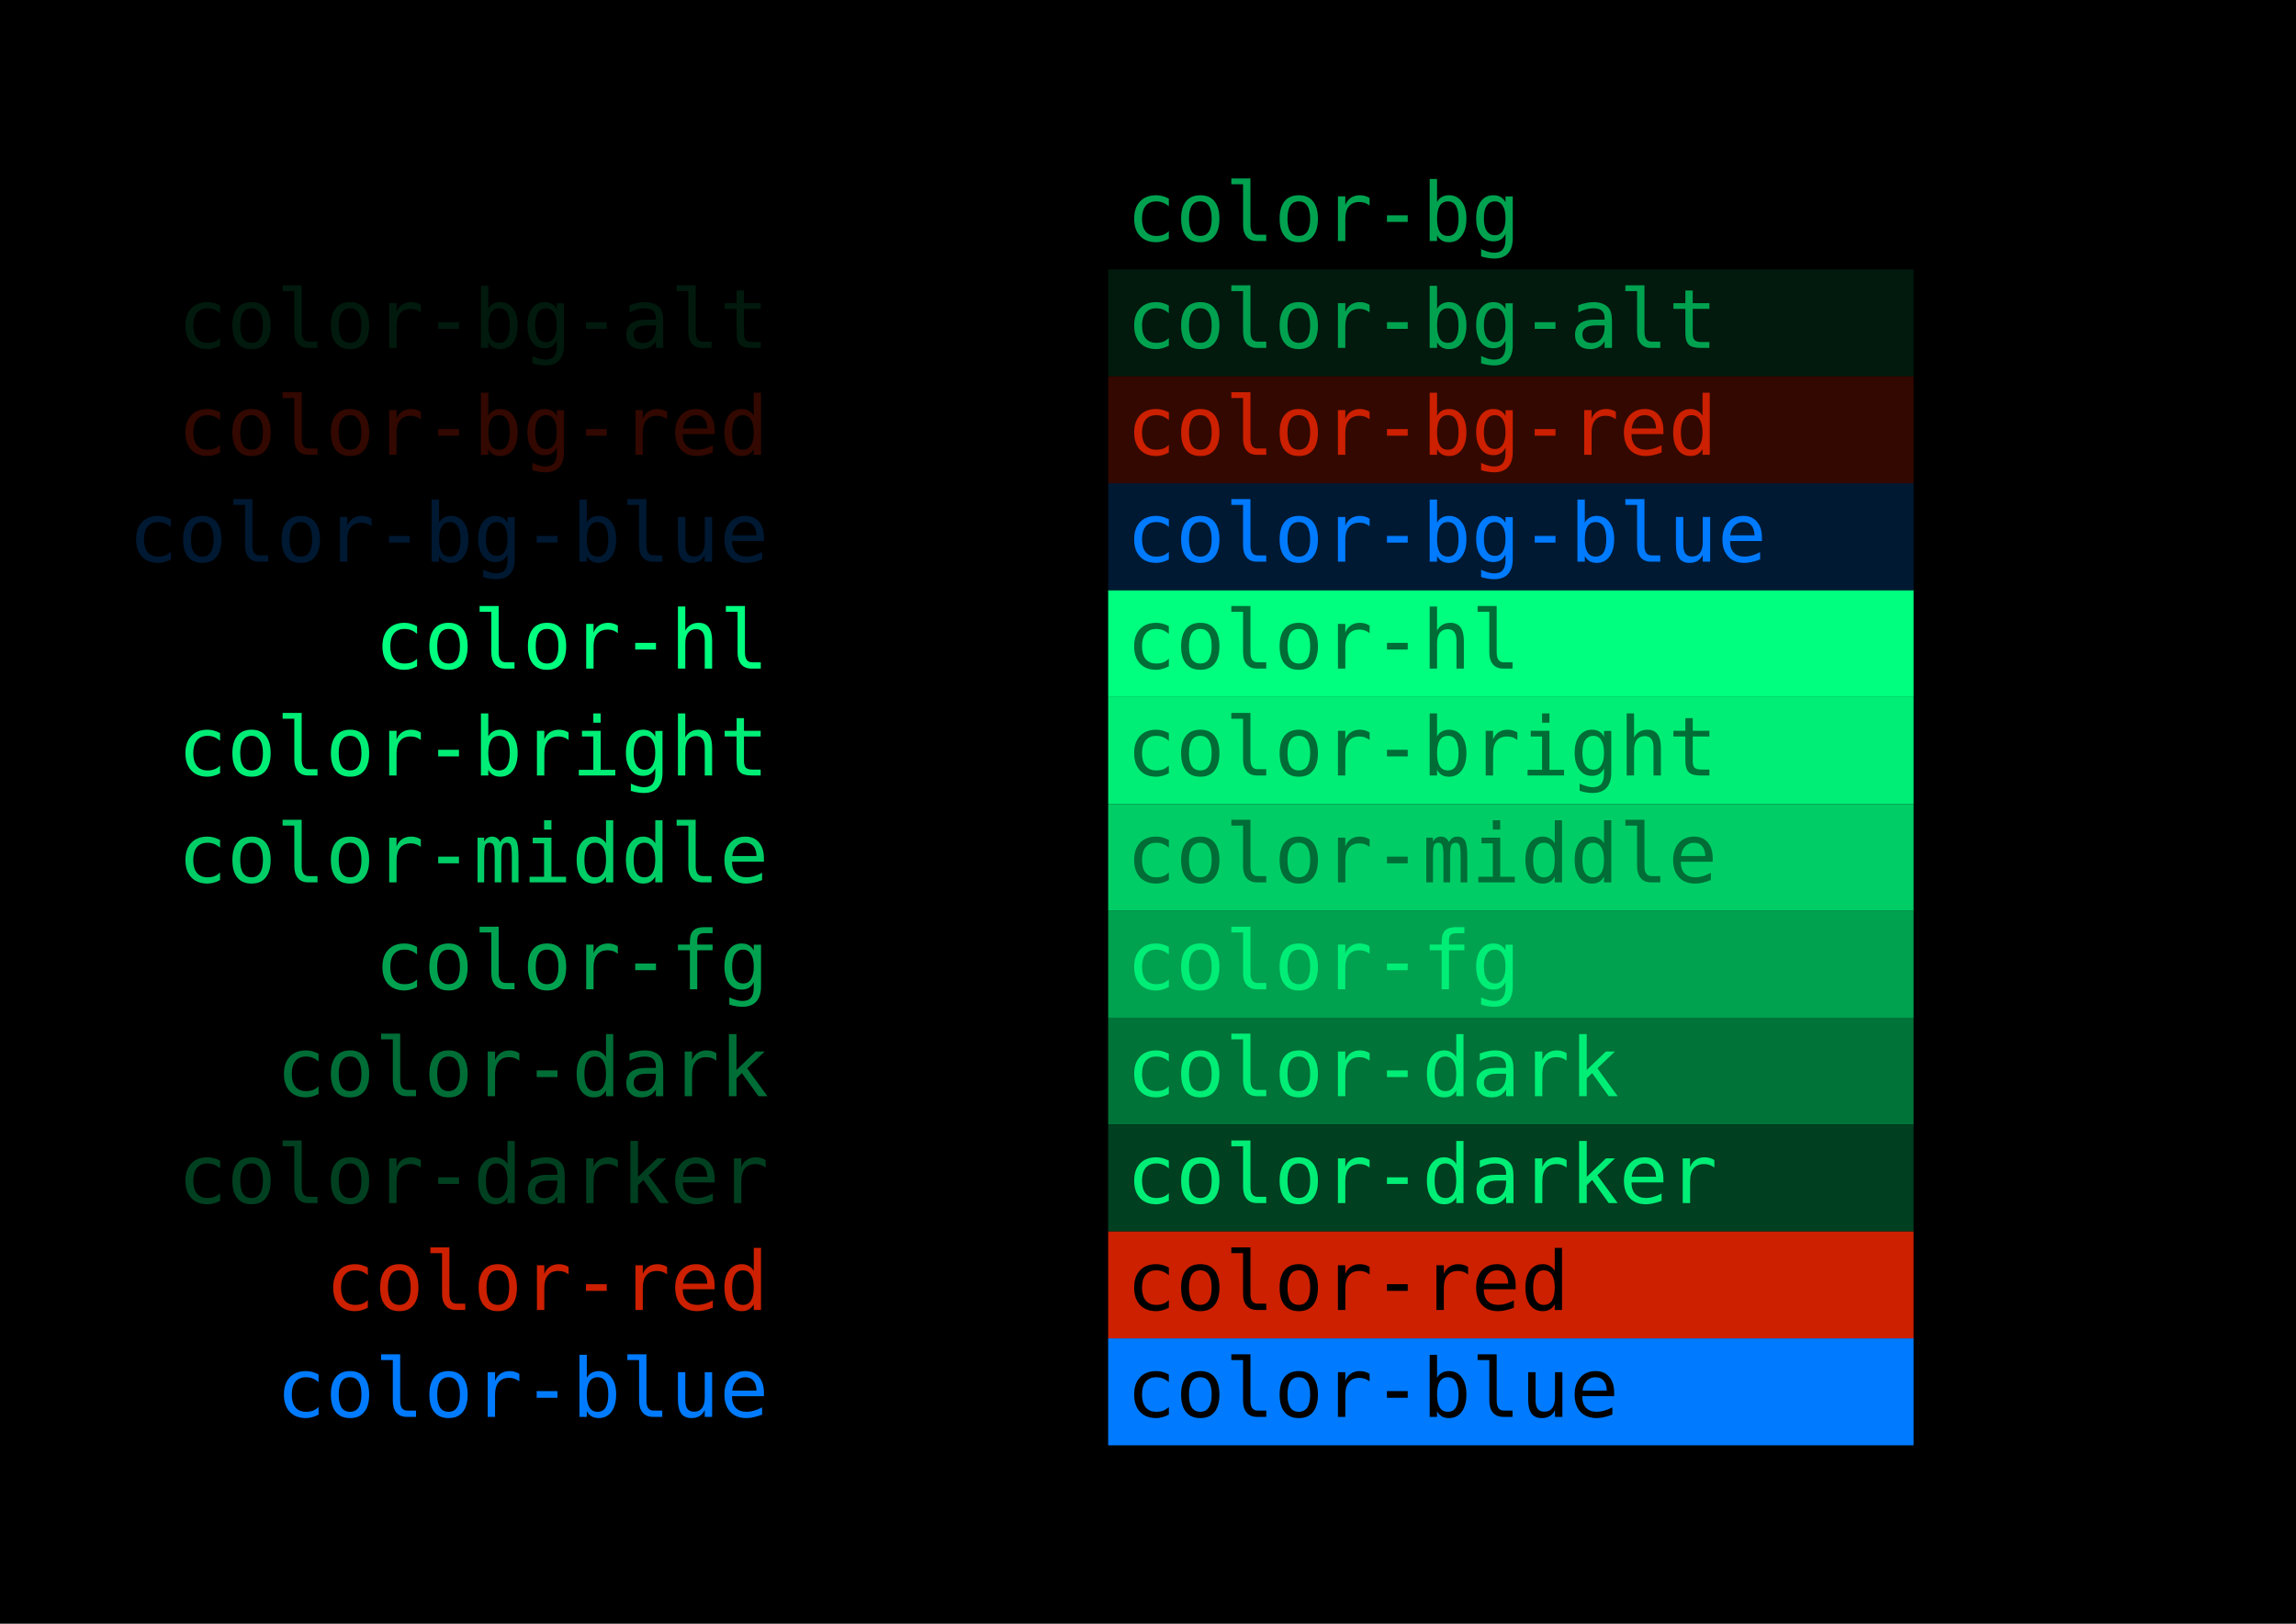
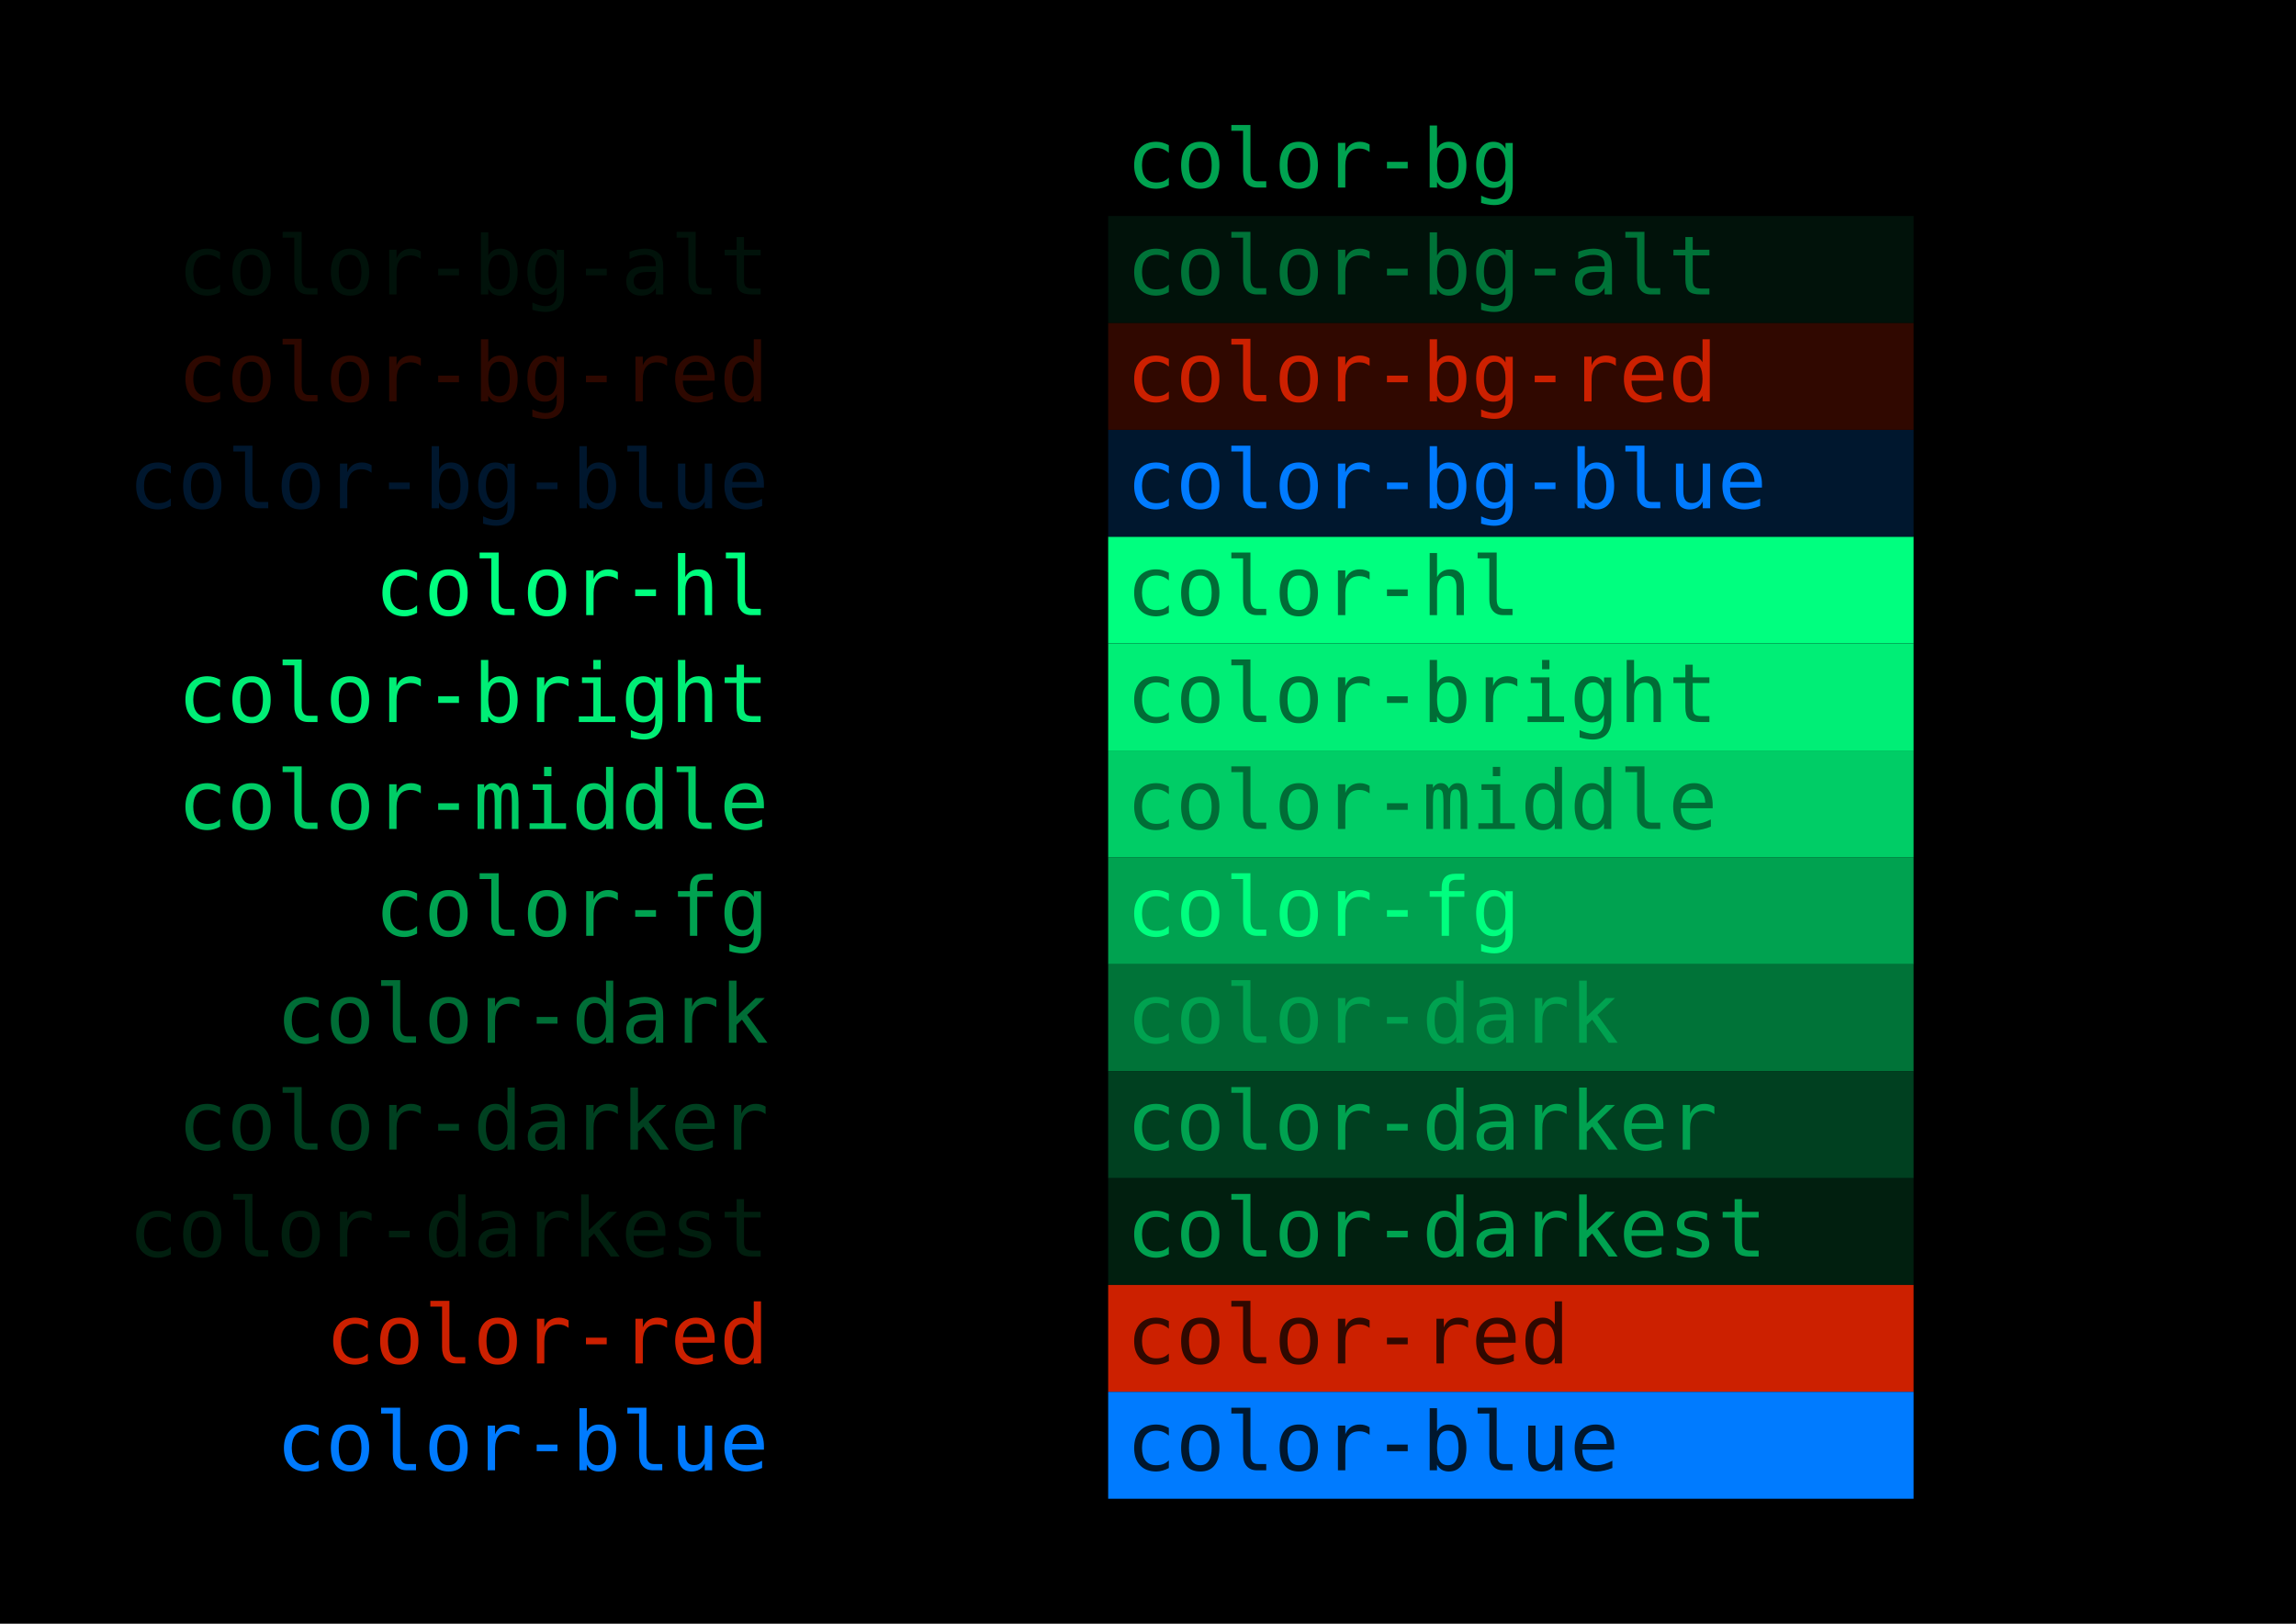
<svg xmlns="http://www.w3.org/2000/svg" width="297mm" height="210mm" viewBox="0 0 297 210" version="1.1" id="svg8">
  <defs id="defs2">
    <rect x="1209.902" y="54.528" width="213.457" height="316.069" id="rect1932" />
  </defs>
+   <g id="layer3" style="display:inline">
+     <rect style="fill:#000000;fill-opacity:1;stroke:none;stroke-width:3;stroke-linecap:butt;stroke-miterlimit:4;stroke-dasharray:none;stroke-dashoffset:0;stroke-opacity:0.949;paint-order:normal" id="rect815" width="297" height="210" x="0" y="0" />
+   </g>
  <g id="layer1" transform="translate(0,-87)">
-     <rect style="fill:#000000;fill-opacity:1;stroke:none;stroke-width:3;stroke-linecap:butt;stroke-miterlimit:4;stroke-dasharray:none;stroke-dashoffset:0;stroke-opacity:0.949;paint-order:normal" id="rect815" width="297" height="210" x="0" y="87" />
-     <rect style="fill:#00a250;fill-opacity:1;stroke:none;stroke-width:3;stroke-linecap:butt;stroke-miterlimit:4;stroke-dasharray:none;stroke-dashoffset:0;stroke-opacity:0.949;paint-order:normal" id="rect892-6-7" width="104.185" height="13.825" x="143.348" y="204.802" />
-     <text xml:space="preserve" style="font-style:normal;font-variant:normal;font-weight:normal;font-stretch:normal;font-size:10.583px;line-height:1.25;font-family:monospace;-inkscape-font-specification:monospace;letter-spacing:0px;word-spacing:0px;fill:#00ee76;fill-opacity:1;stroke:none;stroke-width:0.265" x="145.712" y="214.946" id="text838-7-1-9">
-       <tspan x="145.712" y="214.946" style="font-style:normal;font-variant:normal;font-weight:normal;font-stretch:normal;font-family:monospace;-inkscape-font-specification:monospace;fill:#00ee76;fill-opacity:1;stroke-width:0.265" id="tspan1024">color-fg</tspan>
+     <rect style="fill:#00a250;fill-opacity:1;stroke:none;stroke-width:3;stroke-linecap:butt;stroke-miterlimit:4;stroke-dasharray:none;stroke-dashoffset:0;stroke-opacity:0.949;paint-order:normal" id="rect892-6-7" width="104.185" height="13.825" x="143.348" y="197.889" />
+     <text xml:space="preserve" style="font-style:normal;font-variant:normal;font-weight:normal;font-stretch:normal;font-size:10.583px;line-height:1.25;font-family:monospace;-inkscape-font-specification:monospace;letter-spacing:0px;word-spacing:0px;fill:#00ff7f;fill-opacity:1;stroke:none;stroke-width:0.265" x="145.712" y="208.034" id="text838-7-1-9">
+       <tspan x="145.712" y="208.034" style="font-style:normal;font-variant:normal;font-weight:normal;font-stretch:normal;font-family:monospace;-inkscape-font-specification:monospace;fill:#00ff7f;fill-opacity:1;stroke-width:0.265" id="tspan1024">color-fg</tspan>
    </text>
-     <text xml:space="preserve" style="font-style:normal;font-variant:normal;font-weight:normal;font-stretch:normal;font-size:10.583px;line-height:1.25;font-family:monospace;-inkscape-font-specification:monospace;text-align:end;letter-spacing:0px;word-spacing:0px;text-anchor:end;fill:#00a250;fill-opacity:1;stroke:none;stroke-width:0.265" x="131.292" y="214.946" id="text838">
-       <tspan id="tspan836" x="131.292" y="214.946" style="font-style:normal;font-variant:normal;font-weight:normal;font-stretch:normal;font-family:monospace;-inkscape-font-specification:monospace;text-align:end;text-anchor:end;fill:#00a250;fill-opacity:1;stroke-width:0.265">color-fg</tspan>
+     <text xml:space="preserve" style="font-style:normal;font-variant:normal;font-weight:normal;font-stretch:normal;font-size:10.583px;line-height:1.25;font-family:monospace;-inkscape-font-specification:monospace;text-align:end;letter-spacing:0px;word-spacing:0px;text-anchor:end;fill:#00a250;fill-opacity:1;stroke:none;stroke-width:0.265" x="131.292" y="208.034" id="text838">
+       <tspan id="tspan836" x="131.292" y="208.034" style="font-style:normal;font-variant:normal;font-weight:normal;font-stretch:normal;font-family:monospace;-inkscape-font-specification:monospace;text-align:end;text-anchor:end;fill:#00a250;fill-opacity:1;stroke-width:0.265">color-fg</tspan>
    </text>
-     <rect style="fill:#000000;fill-opacity:1;stroke:none;stroke-width:3;stroke-linecap:butt;stroke-miterlimit:4;stroke-dasharray:none;stroke-dashoffset:0;stroke-opacity:0.949;paint-order:normal" id="rect892-6" width="104.185" height="13.825" x="143.348" y="121.85" />
-     <rect style="fill:#00ee76;fill-opacity:1;stroke:none;stroke-width:3;stroke-linecap:butt;stroke-miterlimit:4;stroke-dasharray:none;stroke-dashoffset:0;stroke-opacity:0.949;paint-order:normal" id="rect892-9-0" width="104.185" height="13.825" x="143.348" y="177.151" />
-     <text xml:space="preserve" style="font-style:normal;font-variant:normal;font-weight:normal;font-stretch:normal;font-size:10.583px;line-height:1.25;font-family:monospace;-inkscape-font-specification:monospace;letter-spacing:0px;word-spacing:0px;fill:#006d36;fill-opacity:1;stroke:none;stroke-width:0.265" x="145.712" y="187.296" id="text838-7-3-6">
-       <tspan id="tspan836-0-6-2" x="145.712" y="187.296" style="font-style:normal;font-variant:normal;font-weight:normal;font-stretch:normal;font-family:monospace;-inkscape-font-specification:monospace;fill:#006d36;fill-opacity:1;stroke-width:0.265">color-bright</tspan>
+     <rect style="fill:#00ee76;fill-opacity:1;stroke:none;stroke-width:3;stroke-linecap:butt;stroke-miterlimit:4;stroke-dasharray:none;stroke-dashoffset:0;stroke-opacity:0.949;paint-order:normal" id="rect892-9-0" width="104.185" height="13.825" x="143.348" y="170.239" />
+     <text xml:space="preserve" style="font-style:normal;font-variant:normal;font-weight:normal;font-stretch:normal;font-size:10.583px;line-height:1.25;font-family:monospace;-inkscape-font-specification:monospace;letter-spacing:0px;word-spacing:0px;fill:#006d36;fill-opacity:1;stroke:none;stroke-width:0.265" x="145.712" y="180.383" id="text838-7-3-6">
+       <tspan id="tspan836-0-6-2" x="145.712" y="180.383" style="font-style:normal;font-variant:normal;font-weight:normal;font-stretch:normal;font-family:monospace;-inkscape-font-specification:monospace;fill:#006d36;fill-opacity:1;stroke-width:0.265">color-bright</tspan>
    </text>
-     <text xml:space="preserve" style="font-style:normal;font-variant:normal;font-weight:normal;font-stretch:normal;font-size:10.583px;line-height:1.25;font-family:monospace;-inkscape-font-specification:monospace;text-align:end;letter-spacing:0px;word-spacing:0px;text-anchor:end;fill:#00ee76;fill-opacity:1;stroke:none;stroke-width:0.265" x="131.292" y="187.296" id="text838-3-7">
-       <tspan id="tspan836-6-5" x="131.292" y="187.296" style="font-style:normal;font-variant:normal;font-weight:normal;font-stretch:normal;font-family:monospace;-inkscape-font-specification:monospace;text-align:end;text-anchor:end;fill:#00ee76;fill-opacity:1;stroke-width:0.265">color-bright</tspan>
+     <text xml:space="preserve" style="font-style:normal;font-variant:normal;font-weight:normal;font-stretch:normal;font-size:10.583px;line-height:1.25;font-family:monospace;-inkscape-font-specification:monospace;text-align:end;letter-spacing:0px;word-spacing:0px;text-anchor:end;fill:#00ee76;fill-opacity:1;stroke:none;stroke-width:0.265" x="131.292" y="180.383" id="text838-3-7">
+       <tspan id="tspan836-6-5" x="131.292" y="180.383" style="font-style:normal;font-variant:normal;font-weight:normal;font-stretch:normal;font-family:monospace;-inkscape-font-specification:monospace;text-align:end;text-anchor:end;fill:#00ee76;fill-opacity:1;stroke-width:0.265">color-bright</tspan>
    </text>
-     <rect style="fill:#011a0d;fill-opacity:1;stroke:none;stroke-width:3;stroke-linecap:butt;stroke-miterlimit:4;stroke-dasharray:none;stroke-dashoffset:0;stroke-opacity:0.949;paint-order:normal" id="rect892-9" width="104.185" height="13.825" x="143.348" y="121.85" />
-     <text xml:space="preserve" style="font-style:normal;font-variant:normal;font-weight:normal;font-stretch:normal;font-size:10.583px;line-height:1.25;font-family:monospace;-inkscape-font-specification:monospace;letter-spacing:0px;word-spacing:0px;fill:#00a250;fill-opacity:1;stroke:none;stroke-width:0.265" x="145.712" y="131.995" id="text838-7-3">
-       <tspan id="tspan836-0-6" x="145.712" y="131.995" style="font-style:normal;font-variant:normal;font-weight:normal;font-stretch:normal;font-family:monospace;-inkscape-font-specification:monospace;fill:#00a250;fill-opacity:1;stroke-width:0.265">color-bg-alt</tspan>
+     <text xml:space="preserve" style="font-style:normal;font-weight:normal;font-size:10.583px;line-height:1.25;font-family:sans-serif;letter-spacing:0px;word-spacing:0px;fill:#00a250;fill-opacity:1;stroke:none;stroke-width:0.265" x="145.712" y="111.257" id="text838-7-3-8">
+       <tspan id="tspan836-0-6-4" x="145.712" y="111.257" style="font-style:normal;font-variant:normal;font-weight:normal;font-stretch:normal;font-family:monospace;-inkscape-font-specification:monospace;fill:#00a250;fill-opacity:1;stroke-width:0.265">color-bg</tspan>
    </text>
-     <text xml:space="preserve" style="font-style:normal;font-weight:normal;font-size:10.583px;line-height:1.25;font-family:sans-serif;letter-spacing:0px;word-spacing:0px;fill:#00a250;fill-opacity:1;stroke:none;stroke-width:0.265" x="145.712" y="118.169" id="text838-7-3-8">
-       <tspan id="tspan836-0-6-4" x="145.712" y="118.169" style="font-style:normal;font-variant:normal;font-weight:normal;font-stretch:normal;font-family:monospace;-inkscape-font-specification:monospace;fill:#00a250;fill-opacity:1;stroke-width:0.265">color-bg</tspan>
+     <rect style="fill:#00cd66;fill-opacity:1;stroke:none;stroke-width:3;stroke-linecap:butt;stroke-miterlimit:4;stroke-dasharray:none;stroke-dashoffset:0;stroke-opacity:0.949;paint-order:normal" id="rect892-9-0-2-2" width="104.185" height="13.825" x="143.348" y="184.064" />
+     <text xml:space="preserve" style="font-style:normal;font-variant:normal;font-weight:normal;font-stretch:normal;font-size:10.583px;line-height:1.25;font-family:monospace;-inkscape-font-specification:monospace;letter-spacing:0px;word-spacing:0px;fill:#006d36;fill-opacity:1;stroke:none;stroke-width:0.265" x="145.712" y="194.209" id="text838-7-3-6-3-8">
+       <tspan id="tspan836-0-6-2-7-9" x="145.712" y="194.209" style="font-style:normal;font-variant:normal;font-weight:normal;font-stretch:normal;font-family:monospace;-inkscape-font-specification:monospace;fill:#006d36;fill-opacity:1;stroke-width:0.265">color-middle</tspan>
    </text>
-     <rect style="fill:#00cd66;fill-opacity:1;stroke:none;stroke-width:3;stroke-linecap:butt;stroke-miterlimit:4;stroke-dasharray:none;stroke-dashoffset:0;stroke-opacity:0.949;paint-order:normal" id="rect892-9-0-2-2" width="104.185" height="13.825" x="143.348" y="190.977" />
-     <text xml:space="preserve" style="font-style:normal;font-variant:normal;font-weight:normal;font-stretch:normal;font-size:10.583px;line-height:1.25;font-family:monospace;-inkscape-font-specification:monospace;letter-spacing:0px;word-spacing:0px;fill:#006d36;fill-opacity:1;stroke:none;stroke-width:0.265" x="145.712" y="201.121" id="text838-7-3-6-3-8">
-       <tspan id="tspan836-0-6-2-7-9" x="145.712" y="201.121" style="font-style:normal;font-variant:normal;font-weight:normal;font-stretch:normal;font-family:monospace;-inkscape-font-specification:monospace;fill:#006d36;fill-opacity:1;stroke-width:0.265">color-middle</tspan>
+     <text xml:space="preserve" style="font-style:normal;font-variant:normal;font-weight:normal;font-stretch:normal;font-size:10.583px;line-height:1.25;font-family:monospace;-inkscape-font-specification:monospace;text-align:end;letter-spacing:0px;word-spacing:0px;text-anchor:end;fill:#00cd66;fill-opacity:1;stroke:none;stroke-width:0.265" x="131.292" y="194.209" id="text838-3-7-5-7">
+       <tspan id="tspan836-6-5-9-3" x="131.292" y="194.209" style="font-style:normal;font-variant:normal;font-weight:normal;font-stretch:normal;font-family:monospace;-inkscape-font-specification:monospace;text-align:end;text-anchor:end;fill:#00cd66;fill-opacity:1;stroke-width:0.265">color-middle</tspan>
    </text>
-     <text xml:space="preserve" style="font-style:normal;font-variant:normal;font-weight:normal;font-stretch:normal;font-size:10.583px;line-height:1.25;font-family:monospace;-inkscape-font-specification:monospace;text-align:end;letter-spacing:0px;word-spacing:0px;text-anchor:end;fill:#00cd66;fill-opacity:1;stroke:none;stroke-width:0.265" x="131.292" y="201.121" id="text838-3-7-5-7">
-       <tspan id="tspan836-6-5-9-3" x="131.292" y="201.121" style="font-style:normal;font-variant:normal;font-weight:normal;font-stretch:normal;font-family:monospace;-inkscape-font-specification:monospace;text-align:end;text-anchor:end;fill:#00cd66;fill-opacity:1;stroke-width:0.265">color-middle</tspan>
+     <rect style="fill:#007338;fill-opacity:1;stroke:none;stroke-width:3;stroke-linecap:butt;stroke-miterlimit:4;stroke-dasharray:none;stroke-dashoffset:0;stroke-opacity:0.949;paint-order:normal" id="rect892-9-0-2-2-1" width="104.185" height="13.825" x="143.348" y="211.714" />
+     <text xml:space="preserve" style="font-style:normal;font-variant:normal;font-weight:normal;font-stretch:normal;font-size:10.583px;line-height:1.25;font-family:monospace;-inkscape-font-specification:monospace;letter-spacing:0px;word-spacing:0px;fill:#00a250;fill-opacity:1;stroke:none;stroke-width:0.265" x="145.712" y="221.859" id="text838-7-3-6-3-8-2">
+       <tspan id="tspan836-0-6-2-7-9-9" x="145.712" y="221.859" style="font-style:normal;font-variant:normal;font-weight:normal;font-stretch:normal;font-family:monospace;-inkscape-font-specification:monospace;fill:#00a250;fill-opacity:1;stroke-width:0.265">color-dark</tspan>
    </text>
-     <rect style="fill:#007338;fill-opacity:1;stroke:none;stroke-width:3;stroke-linecap:butt;stroke-miterlimit:4;stroke-dasharray:none;stroke-dashoffset:0;stroke-opacity:0.949;paint-order:normal" id="rect892-9-0-2-2-1" width="104.185" height="13.825" x="143.348" y="218.627" />
-     <text xml:space="preserve" style="font-style:normal;font-variant:normal;font-weight:normal;font-stretch:normal;font-size:10.583px;line-height:1.25;font-family:monospace;-inkscape-font-specification:monospace;letter-spacing:0px;word-spacing:0px;fill:#00ee76;fill-opacity:1;stroke:none;stroke-width:0.265" x="145.712" y="228.772" id="text838-7-3-6-3-8-2">
-       <tspan id="tspan836-0-6-2-7-9-9" x="145.712" y="228.772" style="font-style:normal;font-variant:normal;font-weight:normal;font-stretch:normal;font-family:monospace;-inkscape-font-specification:monospace;fill:#00ee76;fill-opacity:1;stroke-width:0.265">color-dark</tspan>
+     <text xml:space="preserve" style="font-style:normal;font-variant:normal;font-weight:normal;font-stretch:normal;font-size:10.583px;line-height:1.25;font-family:monospace;-inkscape-font-specification:monospace;text-align:end;letter-spacing:0px;word-spacing:0px;text-anchor:end;fill:#006d36;fill-opacity:1;stroke:none;stroke-width:0.265" x="131.292" y="221.859" id="text838-3-7-5-7-3">
+       <tspan id="tspan836-6-5-9-3-1" x="131.292" y="221.859" style="font-style:normal;font-variant:normal;font-weight:normal;font-stretch:normal;font-family:monospace;-inkscape-font-specification:monospace;text-align:end;text-anchor:end;fill:#006d36;fill-opacity:1;stroke-width:0.265">color-dark</tspan>
    </text>
-     <text xml:space="preserve" style="font-style:normal;font-variant:normal;font-weight:normal;font-stretch:normal;font-size:10.583px;line-height:1.25;font-family:monospace;-inkscape-font-specification:monospace;text-align:end;letter-spacing:0px;word-spacing:0px;text-anchor:end;fill:#006d36;fill-opacity:1;stroke:none;stroke-width:0.265" x="131.292" y="228.772" id="text838-3-7-5-7-3">
-       <tspan id="tspan836-6-5-9-3-1" x="131.292" y="228.772" style="font-style:normal;font-variant:normal;font-weight:normal;font-stretch:normal;font-family:monospace;-inkscape-font-specification:monospace;text-align:end;text-anchor:end;fill:#006d36;fill-opacity:1;stroke-width:0.265">color-dark</tspan>
+     <rect style="fill:#011f0f;fill-opacity:1;stroke:none;stroke-width:3;stroke-linecap:butt;stroke-miterlimit:4;stroke-dasharray:none;stroke-dashoffset:0;stroke-opacity:0.949;paint-order:normal" id="rect892-9-0-2-2-1-3" width="104.185" height="13.825" x="143.348" y="239.365" />
+     <text xml:space="preserve" style="font-style:normal;font-variant:normal;font-weight:normal;font-stretch:normal;font-size:10.583px;line-height:1.25;font-family:monospace;-inkscape-font-specification:monospace;letter-spacing:0px;word-spacing:0px;fill:#00a250;fill-opacity:1;stroke:none;stroke-width:0.265" x="145.712" y="249.51" id="text838-7-3-6-3-8-2-6">
+       <tspan id="tspan836-0-6-2-7-9-9-7" x="145.712" y="249.51" style="font-style:normal;font-variant:normal;font-weight:normal;font-stretch:normal;font-family:monospace;-inkscape-font-specification:monospace;fill:#00a250;fill-opacity:1;stroke-width:0.265">color-darkest</tspan>
    </text>
-     <rect style="fill:#004020;fill-opacity:1;stroke:none;stroke-width:3;stroke-linecap:butt;stroke-miterlimit:4;stroke-dasharray:none;stroke-dashoffset:0;stroke-opacity:0.949;paint-order:normal" id="rect892-9-0-2-2-1-3" width="104.185" height="13.825" x="143.348" y="232.452" />
-     <text xml:space="preserve" style="font-style:normal;font-variant:normal;font-weight:normal;font-stretch:normal;font-size:10.583px;line-height:1.25;font-family:monospace;-inkscape-font-specification:monospace;letter-spacing:0px;word-spacing:0px;fill:#00ee76;fill-opacity:1;stroke:none;stroke-width:0.265" x="145.712" y="242.597" id="text838-7-3-6-3-8-2-6">
-       <tspan id="tspan836-0-6-2-7-9-9-7" x="145.712" y="242.597" style="font-style:normal;font-variant:normal;font-weight:normal;font-stretch:normal;font-family:monospace;-inkscape-font-specification:monospace;fill:#00ee76;fill-opacity:1;stroke-width:0.265">color-darker</tspan>
+     <text xml:space="preserve" style="font-style:normal;font-variant:normal;font-weight:normal;font-stretch:normal;font-size:10.583px;line-height:1.25;font-family:monospace;-inkscape-font-specification:monospace;text-align:end;letter-spacing:0px;word-spacing:0px;text-anchor:end;fill:#011f0f;fill-opacity:1;stroke:none;stroke-width:0.265" x="131.292" y="249.51" id="text838-3-7-5-7-3-5">
+       <tspan id="tspan836-6-5-9-3-1-3" x="131.292" y="249.51" style="font-style:normal;font-variant:normal;font-weight:normal;font-stretch:normal;font-family:monospace;-inkscape-font-specification:monospace;text-align:end;text-anchor:end;fill:#011f0f;fill-opacity:1;stroke-width:0.265">color-darkest</tspan>
    </text>
-     <text xml:space="preserve" style="font-style:normal;font-variant:normal;font-weight:normal;font-stretch:normal;font-size:10.583px;line-height:1.25;font-family:monospace;-inkscape-font-specification:monospace;text-align:end;letter-spacing:0px;word-spacing:0px;text-anchor:end;fill:#004020;fill-opacity:1;stroke:none;stroke-width:0.265" x="131.292" y="242.597" id="text838-3-7-5-7-3-5">
-       <tspan id="tspan836-6-5-9-3-1-3" x="131.292" y="242.597" style="font-style:normal;font-variant:normal;font-weight:normal;font-stretch:normal;font-family:monospace;-inkscape-font-specification:monospace;text-align:end;text-anchor:end;fill:#004020;fill-opacity:1;stroke-width:0.265">color-darker</tspan>
+     <rect style="fill:#004020;fill-opacity:1;stroke:none;stroke-width:3;stroke-linecap:butt;stroke-miterlimit:4;stroke-dasharray:none;stroke-dashoffset:0;stroke-opacity:0.949;paint-order:normal" id="rect892-9-0-2-2-1-3-3" width="104.185" height="13.825" x="143.348" y="225.54" />
+     <text xml:space="preserve" style="font-style:normal;font-variant:normal;font-weight:normal;font-stretch:normal;font-size:10.583px;line-height:1.25;font-family:monospace;-inkscape-font-specification:monospace;letter-spacing:0px;word-spacing:0px;fill:#00a250;fill-opacity:1;stroke:none;stroke-width:0.265" x="145.712" y="235.685" id="text838-7-3-6-3-8-2-6-6">
+       <tspan id="tspan836-0-6-2-7-9-9-7-7" x="145.712" y="235.685" style="font-style:normal;font-variant:normal;font-weight:normal;font-stretch:normal;font-family:monospace;-inkscape-font-specification:monospace;fill:#00a250;fill-opacity:1;stroke-width:0.265">color-darker</tspan>
    </text>
-     <text xml:space="preserve" style="font-style:normal;font-variant:normal;font-weight:normal;font-stretch:normal;font-size:10.583px;line-height:1.25;font-family:monospace;-inkscape-font-specification:monospace;text-align:end;letter-spacing:0px;word-spacing:0px;text-anchor:end;fill:#011a0d;fill-opacity:1;stroke:none;stroke-width:0.265" x="131.292" y="131.995" id="text838-7-3-5">
-       <tspan id="tspan836-0-6-6" x="131.292" y="131.995" style="font-style:normal;font-variant:normal;font-weight:normal;font-stretch:normal;font-family:monospace;-inkscape-font-specification:monospace;text-align:end;text-anchor:end;fill:#011a0d;fill-opacity:1;stroke-width:0.265">color-bg-alt</tspan>
+     <text xml:space="preserve" style="font-style:normal;font-variant:normal;font-weight:normal;font-stretch:normal;font-size:10.583px;line-height:1.25;font-family:monospace;-inkscape-font-specification:monospace;text-align:end;letter-spacing:0px;word-spacing:0px;text-anchor:end;fill:#004020;fill-opacity:1;stroke:none;stroke-width:0.265" x="131.292" y="235.685" id="text838-3-7-5-7-3-5-5">
+       <tspan id="tspan836-6-5-9-3-1-3-3" x="131.292" y="235.685" style="font-style:normal;font-variant:normal;font-weight:normal;font-stretch:normal;font-family:monospace;-inkscape-font-specification:monospace;text-align:end;text-anchor:end;fill:#004020;fill-opacity:1;stroke-width:0.265">color-darker</tspan>
    </text>
-     <rect style="fill:#000000;fill-opacity:1;stroke:none;stroke-width:3;stroke-linecap:butt;stroke-miterlimit:4;stroke-dasharray:none;stroke-dashoffset:0;stroke-opacity:0.949;paint-order:normal" id="rect892-6-73" width="104.185" height="13.825" x="143.348" y="163.326" />
-     <rect style="fill:#00ff7f;fill-opacity:1;stroke:none;stroke-width:3;stroke-linecap:butt;stroke-miterlimit:4;stroke-dasharray:none;stroke-dashoffset:0;stroke-opacity:0.949;paint-order:normal" id="rect892-9-3" width="104.185" height="13.825" x="143.348" y="163.326" />
-     <text xml:space="preserve" style="font-style:normal;font-variant:normal;font-weight:normal;font-stretch:normal;font-size:10.583px;line-height:1.25;font-family:monospace;-inkscape-font-specification:monospace;letter-spacing:0px;word-spacing:0px;fill:#006d36;fill-opacity:1;stroke:none;stroke-width:0.265" x="145.712" y="173.471" id="text838-7-3-7">
-       <tspan id="tspan836-0-6-1" x="145.712" y="173.471" style="font-style:normal;font-variant:normal;font-weight:normal;font-stretch:normal;font-family:monospace;-inkscape-font-specification:monospace;fill:#006d36;fill-opacity:1;stroke-width:0.265">color-hl</tspan>
+     <text xml:space="preserve" style="font-style:normal;font-variant:normal;font-weight:normal;font-stretch:normal;font-size:10.583px;line-height:1.25;font-family:monospace;-inkscape-font-specification:monospace;text-align:end;letter-spacing:0px;word-spacing:0px;text-anchor:end;fill:#01120a;fill-opacity:1;stroke:none;stroke-width:0.265" x="131.292" y="125.082" id="text838-7-3-5">
+       <tspan id="tspan836-0-6-6" x="131.292" y="125.082" style="font-style:normal;font-variant:normal;font-weight:normal;font-stretch:normal;font-family:monospace;-inkscape-font-specification:monospace;text-align:end;text-anchor:end;fill:#01120a;fill-opacity:1;stroke-width:0.265">color-bg-alt</tspan>
    </text>
-     <text xml:space="preserve" style="font-style:normal;font-variant:normal;font-weight:normal;font-stretch:normal;font-size:10.583px;line-height:1.25;font-family:monospace;-inkscape-font-specification:monospace;text-align:end;letter-spacing:0px;word-spacing:0px;text-anchor:end;fill:#00ff7f;fill-opacity:1;stroke:none;stroke-width:0.265" x="131.292" y="173.471" id="text838-7-3-5-6">
-       <tspan id="tspan836-0-6-6-7" x="131.292" y="173.471" style="font-style:normal;font-variant:normal;font-weight:normal;font-stretch:normal;font-family:monospace;-inkscape-font-specification:monospace;text-align:end;text-anchor:end;fill:#00ff7f;fill-opacity:1;stroke-width:0.265">color-hl</tspan>
+     <rect style="fill:#000000;fill-opacity:1;stroke:none;stroke-width:3;stroke-linecap:butt;stroke-miterlimit:4;stroke-dasharray:none;stroke-dashoffset:0;stroke-opacity:0.949;paint-order:normal" id="rect892-6-73" width="104.185" height="13.825" x="143.348" y="156.413" />
+     <rect style="fill:#00ff7f;fill-opacity:1;stroke:none;stroke-width:3;stroke-linecap:butt;stroke-miterlimit:4;stroke-dasharray:none;stroke-dashoffset:0;stroke-opacity:0.949;paint-order:normal" id="rect892-9-3" width="104.185" height="13.825" x="143.348" y="156.413" />
+     <text xml:space="preserve" style="font-style:normal;font-variant:normal;font-weight:normal;font-stretch:normal;font-size:10.583px;line-height:1.25;font-family:monospace;-inkscape-font-specification:monospace;letter-spacing:0px;word-spacing:0px;fill:#006d36;fill-opacity:1;stroke:none;stroke-width:0.265" x="145.712" y="166.558" id="text838-7-3-7">
+       <tspan id="tspan836-0-6-1" x="145.712" y="166.558" style="font-style:normal;font-variant:normal;font-weight:normal;font-stretch:normal;font-family:monospace;-inkscape-font-specification:monospace;fill:#006d36;fill-opacity:1;stroke-width:0.265">color-hl</tspan>
    </text>
-     <rect style="fill:#cc2000;fill-opacity:1;stroke:none;stroke-width:3;stroke-linecap:butt;stroke-miterlimit:4;stroke-dasharray:none;stroke-dashoffset:0;stroke-opacity:0.949;paint-order:normal" id="rect892-9-0-2-2-1-4" width="104.185" height="13.825" x="143.348" y="246.278" />
-     <text xml:space="preserve" style="font-style:normal;font-variant:normal;font-weight:normal;font-stretch:normal;font-size:10.583px;line-height:1.25;font-family:monospace;-inkscape-font-specification:monospace;letter-spacing:0px;word-spacing:0px;fill:#000000;fill-opacity:1;stroke:none;stroke-width:0.265" x="145.712" y="256.422" id="text838-7-3-6-3-8-2-7">
-       <tspan id="tspan836-0-6-2-7-9-9-8" x="145.712" y="256.422" style="font-style:normal;font-variant:normal;font-weight:normal;font-stretch:normal;font-family:monospace;-inkscape-font-specification:monospace;fill:#000000;fill-opacity:1;stroke-width:0.265">color-red</tspan>
+     <text xml:space="preserve" style="font-style:normal;font-variant:normal;font-weight:normal;font-stretch:normal;font-size:10.583px;line-height:1.25;font-family:monospace;-inkscape-font-specification:monospace;text-align:end;letter-spacing:0px;word-spacing:0px;text-anchor:end;fill:#00ff7f;fill-opacity:1;stroke:none;stroke-width:0.265" x="131.292" y="166.558" id="text838-7-3-5-6">
+       <tspan id="tspan836-0-6-6-7" x="131.292" y="166.558" style="font-style:normal;font-variant:normal;font-weight:normal;font-stretch:normal;font-family:monospace;-inkscape-font-specification:monospace;text-align:end;text-anchor:end;fill:#00ff7f;fill-opacity:1;stroke-width:0.265">color-hl</tspan>
    </text>
-     <text xml:space="preserve" style="font-style:normal;font-variant:normal;font-weight:normal;font-stretch:normal;font-size:10.583px;line-height:1.25;font-family:monospace;-inkscape-font-specification:monospace;text-align:end;letter-spacing:0px;word-spacing:0px;text-anchor:end;fill:#cc2000;fill-opacity:1;stroke:none;stroke-width:0.265" x="131.292" y="256.422" id="text838-3-7-5-7-3-4">
-       <tspan id="tspan836-6-5-9-3-1-5" x="131.292" y="256.422" style="font-style:normal;font-variant:normal;font-weight:normal;font-stretch:normal;font-family:monospace;-inkscape-font-specification:monospace;text-align:end;text-anchor:end;fill:#cc2000;fill-opacity:1;stroke-width:0.265">color-red</tspan>
+     <rect style="fill:#cc2000;fill-opacity:1;stroke:none;stroke-width:3;stroke-linecap:butt;stroke-miterlimit:4;stroke-dasharray:none;stroke-dashoffset:0;stroke-opacity:0.949;paint-order:normal" id="rect892-9-0-2-2-1-4" width="104.185" height="13.825" x="143.348" y="253.19" />
+     <text xml:space="preserve" style="font-style:normal;font-variant:normal;font-weight:normal;font-stretch:normal;font-size:10.583px;line-height:1.25;font-family:monospace;-inkscape-font-specification:monospace;letter-spacing:0px;word-spacing:0px;fill:#300800;fill-opacity:1;stroke:none;stroke-width:0.265" x="145.712" y="263.335" id="text838-7-3-6-3-8-2-7">
+       <tspan id="tspan836-0-6-2-7-9-9-8" x="145.712" y="263.335" style="font-style:normal;font-variant:normal;font-weight:normal;font-stretch:normal;font-family:monospace;-inkscape-font-specification:monospace;fill:#300800;fill-opacity:1;stroke-width:0.265">color-red</tspan>
    </text>
-     <rect style="fill:#007bff;fill-opacity:1;stroke:none;stroke-width:3;stroke-linecap:butt;stroke-miterlimit:4;stroke-dasharray:none;stroke-dashoffset:0;stroke-opacity:0.949;paint-order:normal" id="rect892-9-0-2-2-1-4-3-3" width="104.185" height="13.825" x="143.348" y="260.103" />
-     <text xml:space="preserve" style="font-style:normal;font-variant:normal;font-weight:normal;font-stretch:normal;font-size:10.583px;line-height:1.25;font-family:monospace;-inkscape-font-specification:monospace;letter-spacing:0px;word-spacing:0px;fill:#000000;fill-opacity:1;stroke:none;stroke-width:0.265" x="145.712" y="270.248" id="text838-7-3-6-3-8-2-7-6-6">
-       <tspan id="tspan836-0-6-2-7-9-9-8-1-7" x="145.712" y="270.248" style="font-style:normal;font-variant:normal;font-weight:normal;font-stretch:normal;font-family:monospace;-inkscape-font-specification:monospace;fill:#000000;fill-opacity:1;stroke-width:0.265">color-blue</tspan>
+     <text xml:space="preserve" style="font-style:normal;font-variant:normal;font-weight:normal;font-stretch:normal;font-size:10.583px;line-height:1.25;font-family:monospace;-inkscape-font-specification:monospace;text-align:end;letter-spacing:0px;word-spacing:0px;text-anchor:end;fill:#cc2000;fill-opacity:1;stroke:none;stroke-width:0.265" x="131.292" y="263.335" id="text838-3-7-5-7-3-4">
+       <tspan id="tspan836-6-5-9-3-1-5" x="131.292" y="263.335" style="font-style:normal;font-variant:normal;font-weight:normal;font-stretch:normal;font-family:monospace;-inkscape-font-specification:monospace;text-align:end;text-anchor:end;fill:#cc2000;fill-opacity:1;stroke-width:0.265">color-red</tspan>
    </text>
-     <text xml:space="preserve" style="font-style:normal;font-variant:normal;font-weight:normal;font-stretch:normal;font-size:10.583px;line-height:1.25;font-family:monospace;-inkscape-font-specification:monospace;text-align:end;letter-spacing:0px;word-spacing:0px;text-anchor:end;fill:#007bff;fill-opacity:1;stroke:none;stroke-width:0.265" x="131.292" y="270.248" id="text838-3-7-5-7-3-4-0-5">
-       <tspan id="tspan836-6-5-9-3-1-5-6-3" x="131.292" y="270.248" style="font-style:normal;font-variant:normal;font-weight:normal;font-stretch:normal;font-family:monospace;-inkscape-font-specification:monospace;text-align:end;text-anchor:end;fill:#007bff;fill-opacity:1;stroke-width:0.265">color-blue</tspan>
+     <rect style="fill:#007bff;fill-opacity:1;stroke:none;stroke-width:3;stroke-linecap:butt;stroke-miterlimit:4;stroke-dasharray:none;stroke-dashoffset:0;stroke-opacity:0.949;paint-order:normal" id="rect892-9-0-2-2-1-4-3-3" width="104.185" height="13.825" x="143.348" y="267.016" />
+     <text xml:space="preserve" style="font-style:normal;font-variant:normal;font-weight:normal;font-stretch:normal;font-size:10.583px;line-height:1.25;font-family:monospace;-inkscape-font-specification:monospace;letter-spacing:0px;word-spacing:0px;fill:#00172e;fill-opacity:1;stroke:none;stroke-width:0.265" x="145.712" y="277.16" id="text838-7-3-6-3-8-2-7-6-6">
+       <tspan id="tspan836-0-6-2-7-9-9-8-1-7" x="145.712" y="277.16" style="font-style:normal;font-variant:normal;font-weight:normal;font-stretch:normal;font-family:monospace;-inkscape-font-specification:monospace;fill:#00172e;fill-opacity:1;stroke-width:0.265">color-blue</tspan>
    </text>
-     <rect style="fill:#001933;fill-opacity:1;stroke:none;stroke-width:3;stroke-linecap:butt;stroke-miterlimit:4;stroke-dasharray:none;stroke-dashoffset:0;stroke-opacity:0.949;paint-order:normal" id="rect892-9-0-2-2-1-4-3-3-5" width="104.185" height="13.825" x="143.348" y="149.501" />
-     <rect style="fill:#330800;fill-opacity:1;stroke:none;stroke-width:3;stroke-linecap:butt;stroke-miterlimit:4;stroke-dasharray:none;stroke-dashoffset:0;stroke-opacity:0.949;paint-order:normal" id="rect892-9-0-2-2-1-4-3" width="104.185" height="13.825" x="143.348" y="135.675" />
-     <text xml:space="preserve" style="font-style:normal;font-variant:normal;font-weight:normal;font-stretch:normal;font-size:10.583px;line-height:1.25;font-family:monospace;-inkscape-font-specification:monospace;letter-spacing:0px;word-spacing:0px;fill:#cc2000;fill-opacity:1;stroke:none;stroke-width:0.265" x="145.712" y="145.82" id="text838-7-3-6-3-8-2-7-6">
-       <tspan id="tspan836-0-6-2-7-9-9-8-7" x="145.712" y="145.82" style="font-style:normal;font-variant:normal;font-weight:normal;font-stretch:normal;font-family:monospace;-inkscape-font-specification:monospace;fill:#cc2000;fill-opacity:1;stroke-width:0.265">color-bg-red</tspan>
+     <text xml:space="preserve" style="font-style:normal;font-variant:normal;font-weight:normal;font-stretch:normal;font-size:10.583px;line-height:1.25;font-family:monospace;-inkscape-font-specification:monospace;text-align:end;letter-spacing:0px;word-spacing:0px;text-anchor:end;fill:#007bff;fill-opacity:1;stroke:none;stroke-width:0.265" x="131.292" y="277.16" id="text838-3-7-5-7-3-4-0-5">
+       <tspan id="tspan836-6-5-9-3-1-5-6-3" x="131.292" y="277.16" style="font-style:normal;font-variant:normal;font-weight:normal;font-stretch:normal;font-family:monospace;-inkscape-font-specification:monospace;text-align:end;text-anchor:end;fill:#007bff;fill-opacity:1;stroke-width:0.265">color-blue</tspan>
    </text>
-     <text xml:space="preserve" style="font-style:normal;font-variant:normal;font-weight:normal;font-stretch:normal;font-size:10.583px;line-height:1.25;font-family:monospace;-inkscape-font-specification:monospace;text-align:end;letter-spacing:0px;word-spacing:0px;text-anchor:end;fill:#330800;fill-opacity:1;stroke:none;stroke-width:0.265" x="131.292" y="145.82" id="text838-3-7-5-7-3-4-5">
-       <tspan id="tspan836-6-5-9-3-1-5-3" x="131.292" y="145.82" style="font-style:normal;font-variant:normal;font-weight:normal;font-stretch:normal;font-family:monospace;-inkscape-font-specification:monospace;text-align:end;text-anchor:end;fill:#330800;fill-opacity:1;stroke-width:0.265">color-bg-red</tspan>
+     <rect style="fill:#00172e;fill-opacity:1;stroke:none;stroke-width:3;stroke-linecap:butt;stroke-miterlimit:4;stroke-dasharray:none;stroke-dashoffset:0;stroke-opacity:0.949;paint-order:normal" id="rect892-9-0-2-2-1-4-3-3-5" width="104.185" height="13.825" x="143.348" y="142.588" />
+     <rect style="fill:#300800;fill-opacity:1;stroke:none;stroke-width:3;stroke-linecap:butt;stroke-miterlimit:4;stroke-dasharray:none;stroke-dashoffset:0;stroke-opacity:0.949;paint-order:normal" id="rect892-9-0-2-2-1-4-3" width="104.185" height="13.825" x="143.348" y="128.763" />
+     <text xml:space="preserve" style="font-style:normal;font-variant:normal;font-weight:normal;font-stretch:normal;font-size:10.583px;line-height:1.25;font-family:monospace;-inkscape-font-specification:monospace;letter-spacing:0px;word-spacing:0px;fill:#cc2000;fill-opacity:1;stroke:none;stroke-width:0.265" x="145.712" y="138.907" id="text838-7-3-6-3-8-2-7-6">
+       <tspan id="tspan836-0-6-2-7-9-9-8-7" x="145.712" y="138.907" style="font-style:normal;font-variant:normal;font-weight:normal;font-stretch:normal;font-family:monospace;-inkscape-font-specification:monospace;fill:#cc2000;fill-opacity:1;stroke-width:0.265">color-bg-red</tspan>
    </text>
-     <text xml:space="preserve" style="font-style:normal;font-variant:normal;font-weight:normal;font-stretch:normal;font-size:10.583px;line-height:1.25;font-family:monospace;-inkscape-font-specification:monospace;letter-spacing:0px;word-spacing:0px;fill:#007bff;fill-opacity:1;stroke:none;stroke-width:0.265" x="145.712" y="159.645" id="text838-7-3-6-3-8-2-7-6-6-6">
-       <tspan id="tspan836-0-6-2-7-9-9-8-1-7-2" x="145.712" y="159.645" style="font-style:normal;font-variant:normal;font-weight:normal;font-stretch:normal;font-family:monospace;-inkscape-font-specification:monospace;fill:#007bff;fill-opacity:1;stroke-width:0.265">color-bg-blue</tspan>
+     <text xml:space="preserve" style="font-style:normal;font-variant:normal;font-weight:normal;font-stretch:normal;font-size:10.583px;line-height:1.25;font-family:monospace;-inkscape-font-specification:monospace;text-align:end;letter-spacing:0px;word-spacing:0px;text-anchor:end;fill:#2e0800;fill-opacity:1;stroke:none;stroke-width:0.265" x="131.292" y="138.907" id="text838-3-7-5-7-3-4-5">
+       <tspan id="tspan836-6-5-9-3-1-5-3" x="131.292" y="138.907" style="font-style:normal;font-variant:normal;font-weight:normal;font-stretch:normal;font-family:monospace;-inkscape-font-specification:monospace;text-align:end;text-anchor:end;fill:#2e0800;fill-opacity:1;stroke-width:0.265">color-bg-red</tspan>
    </text>
-     <text xml:space="preserve" style="font-style:normal;font-variant:normal;font-weight:normal;font-stretch:normal;font-size:10.583px;line-height:1.25;font-family:monospace;-inkscape-font-specification:monospace;text-align:end;letter-spacing:0px;word-spacing:0px;text-anchor:end;fill:#001933;fill-opacity:1;stroke:none;stroke-width:0.265" x="131.292" y="159.645" id="text838-3-7-5-7-3-4-0-5-9">
-       <tspan id="tspan836-6-5-9-3-1-5-6-3-1" x="131.292" y="159.645" style="font-style:normal;font-variant:normal;font-weight:normal;font-stretch:normal;font-family:monospace;-inkscape-font-specification:monospace;text-align:end;text-anchor:end;fill:#001933;fill-opacity:1;stroke-width:0.265">color-bg-blue</tspan>
+     <text xml:space="preserve" style="font-style:normal;font-variant:normal;font-weight:normal;font-stretch:normal;font-size:10.583px;line-height:1.25;font-family:monospace;-inkscape-font-specification:monospace;letter-spacing:0px;word-spacing:0px;fill:#007bff;fill-opacity:1;stroke:none;stroke-width:0.265" x="145.712" y="152.733" id="text838-7-3-6-3-8-2-7-6-6-6">
+       <tspan id="tspan836-0-6-2-7-9-9-8-1-7-2" x="145.712" y="152.733" style="font-style:normal;font-variant:normal;font-weight:normal;font-stretch:normal;font-family:monospace;-inkscape-font-specification:monospace;fill:#007bff;fill-opacity:1;stroke-width:0.265">color-bg-blue</tspan>
+     </text>
+     <text xml:space="preserve" style="font-style:normal;font-variant:normal;font-weight:normal;font-stretch:normal;font-size:10.583px;line-height:1.25;font-family:monospace;-inkscape-font-specification:monospace;text-align:end;letter-spacing:0px;word-spacing:0px;text-anchor:end;fill:#00172e;fill-opacity:1;stroke:none;stroke-width:0.265" x="131.292" y="152.733" id="text838-3-7-5-7-3-4-0-5-9">
+       <tspan id="tspan836-6-5-9-3-1-5-6-3-1" x="131.292" y="152.733" style="font-style:normal;font-variant:normal;font-weight:normal;font-stretch:normal;font-family:monospace;-inkscape-font-specification:monospace;text-align:end;text-anchor:end;fill:#00172e;fill-opacity:1;stroke-width:0.265">color-bg-blue</tspan>
+     </text>
+     <rect style="fill:#01120a;fill-opacity:1;stroke:none;stroke-width:3;stroke-linecap:butt;stroke-miterlimit:4;stroke-dasharray:none;stroke-dashoffset:0;stroke-opacity:0.949;paint-order:normal" id="rect892-9" width="104.185" height="13.825" x="143.348" y="114.937" />
+     <text xml:space="preserve" style="font-style:normal;font-variant:normal;font-weight:normal;font-stretch:normal;font-size:10.583px;line-height:1.25;font-family:monospace;-inkscape-font-specification:monospace;letter-spacing:0px;word-spacing:0px;fill:#007338;fill-opacity:1;stroke:none;stroke-width:0.265" x="145.712" y="125.082" id="text838-7-3">
+       <tspan id="tspan836-0-6" x="145.712" y="125.082" style="font-style:normal;font-variant:normal;font-weight:normal;font-stretch:normal;font-family:monospace;-inkscape-font-specification:monospace;fill:#007338;fill-opacity:1;stroke-width:0.265">color-bg-alt</tspan>
    </text>
  </g>
</svg>
